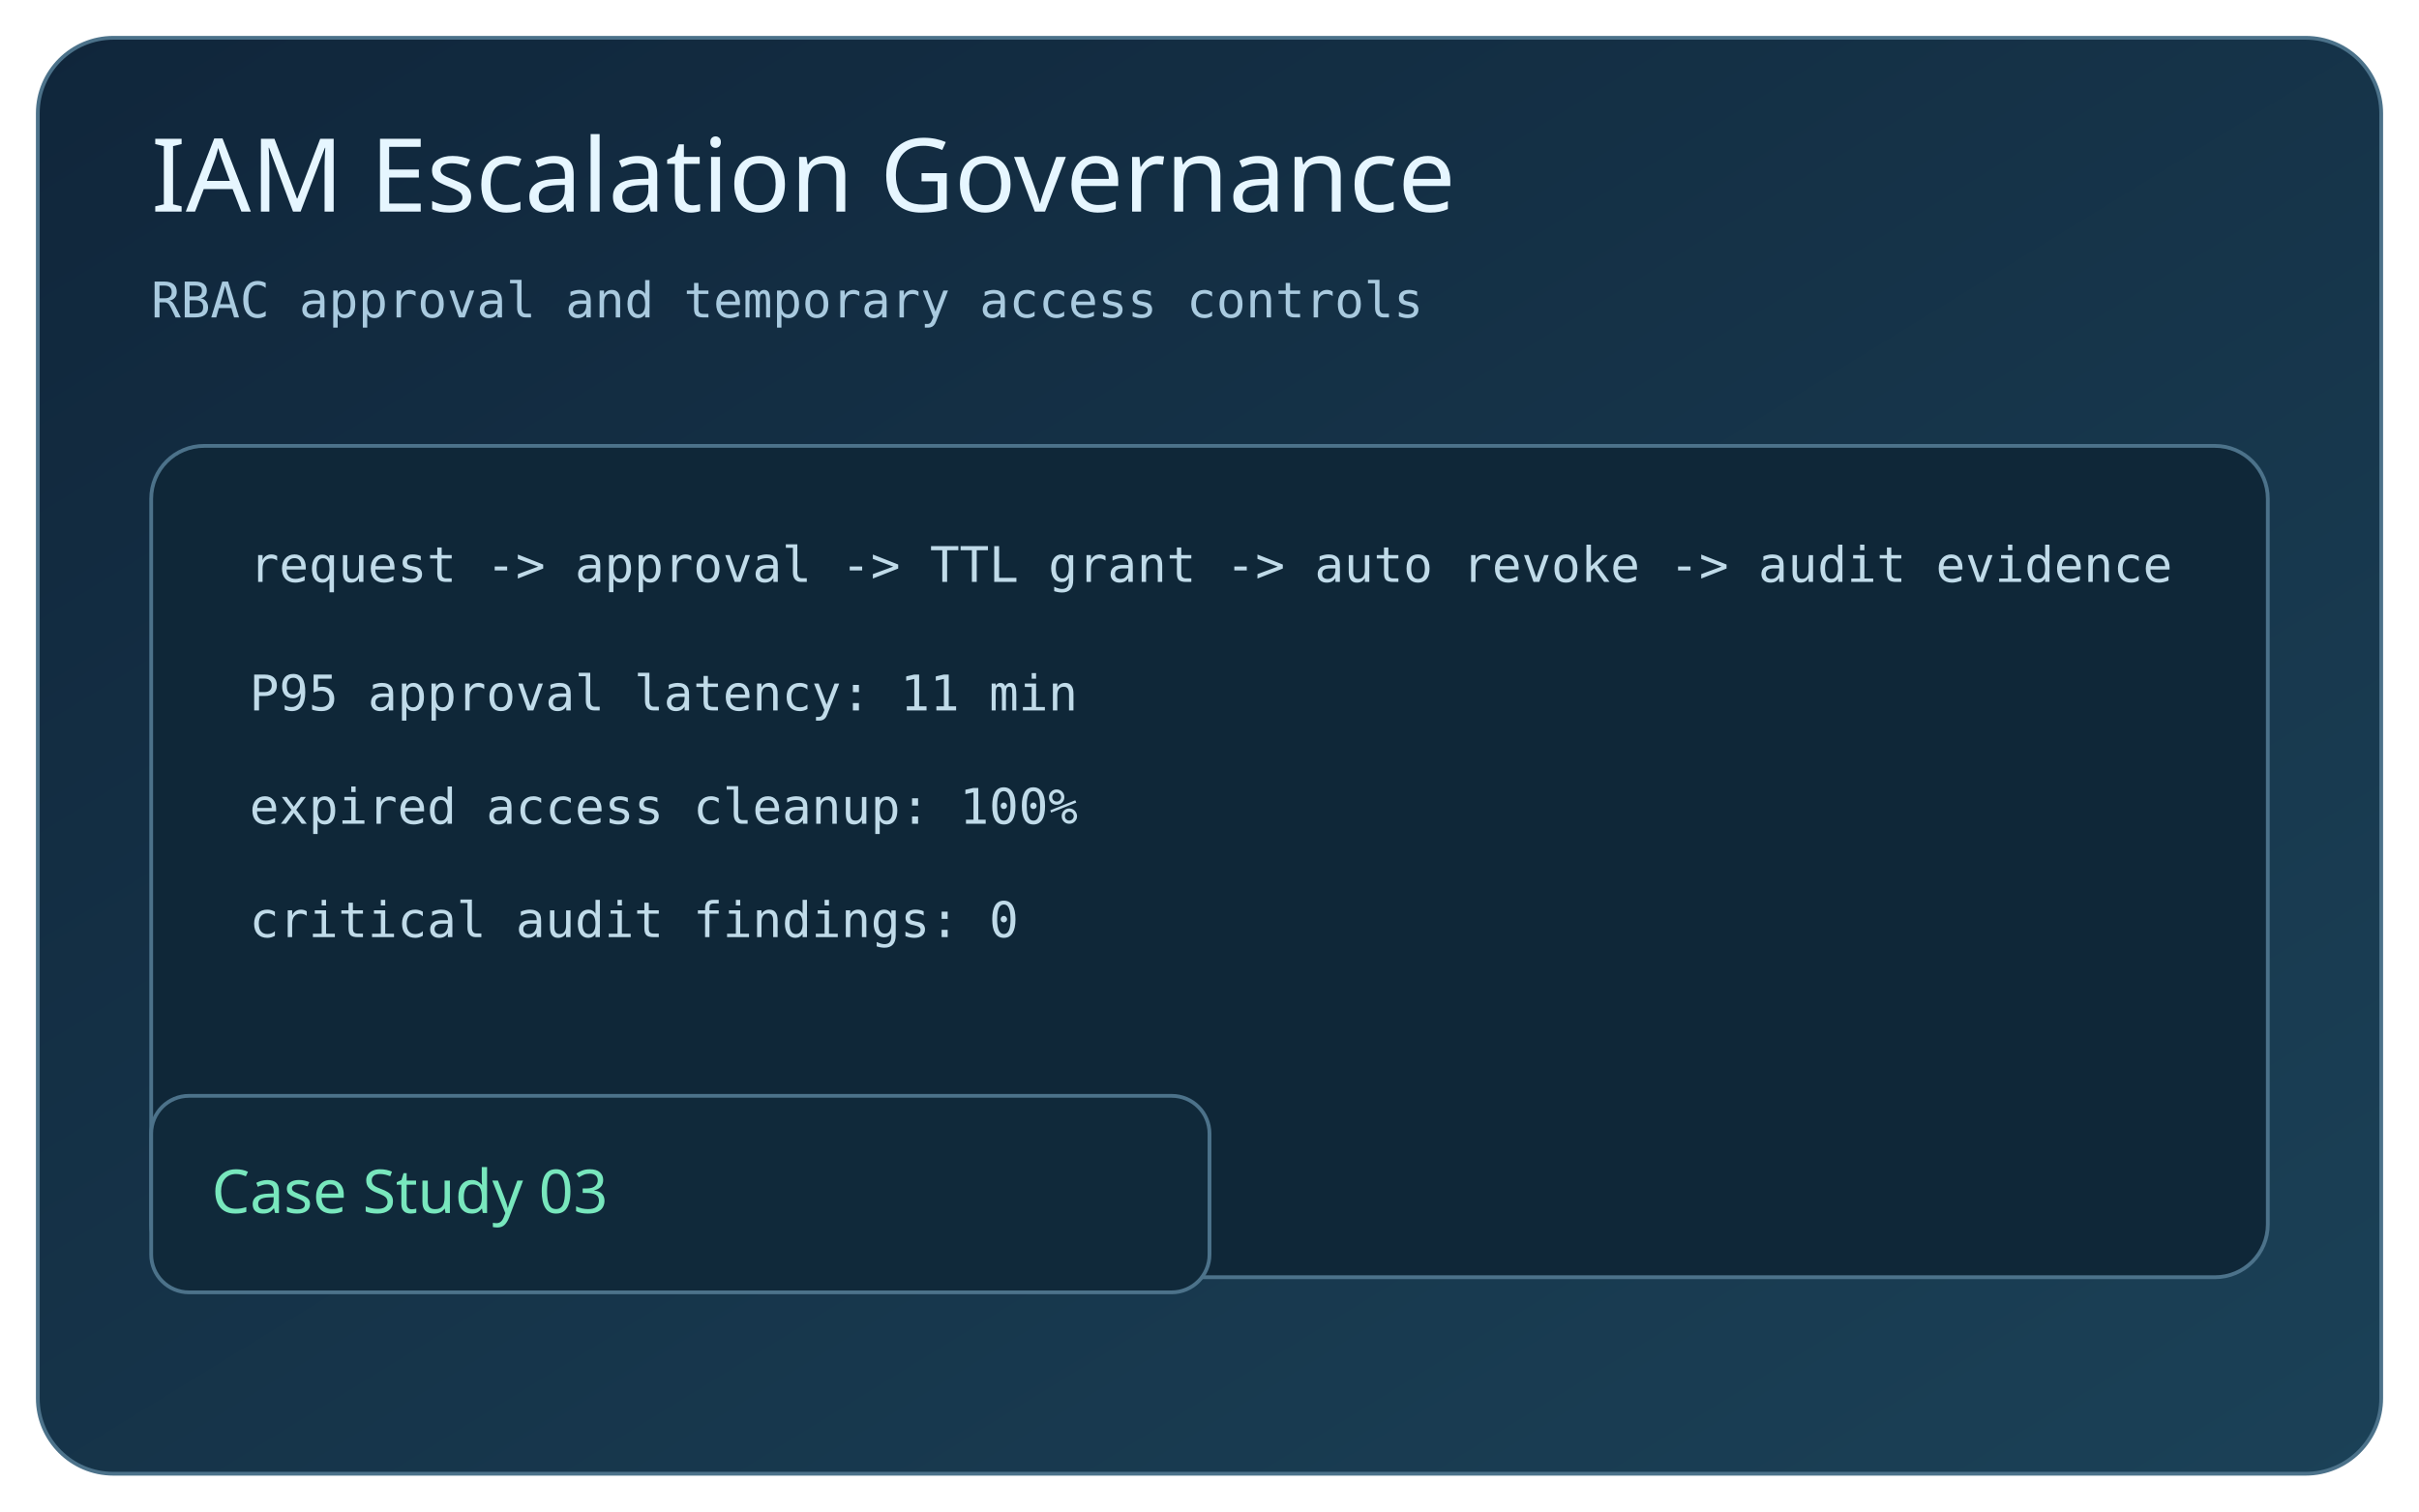
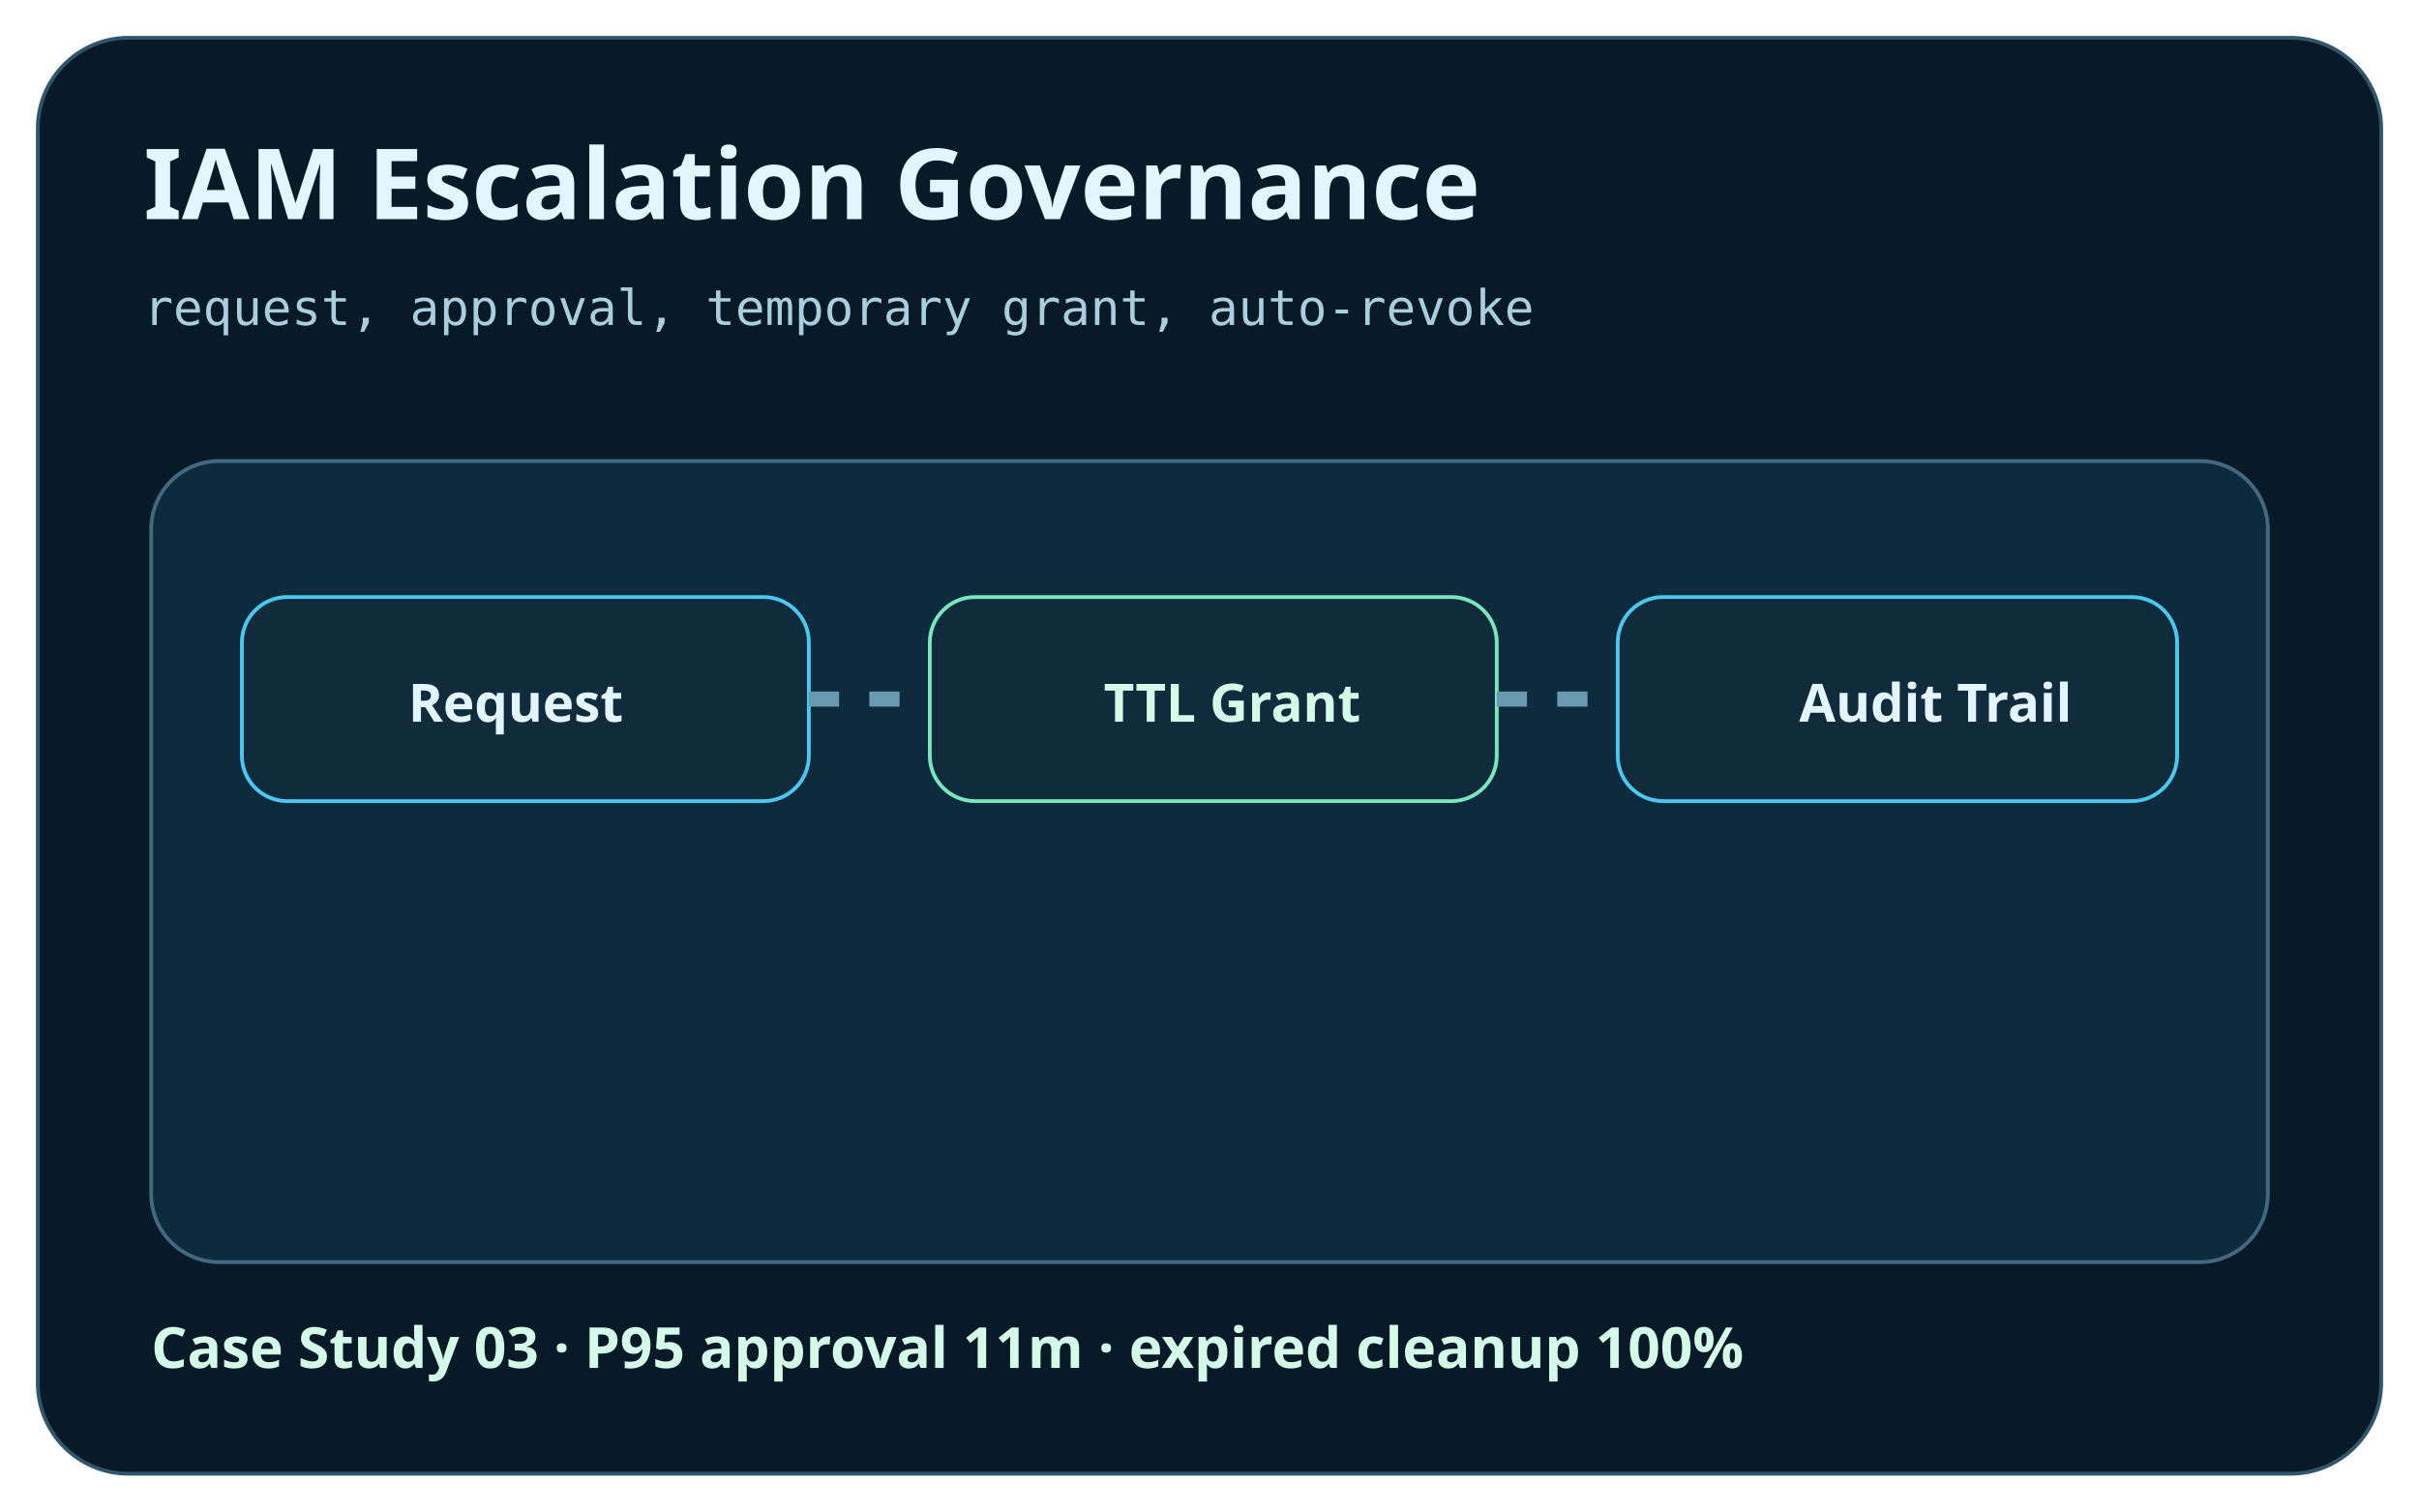
<svg xmlns="http://www.w3.org/2000/svg" width="640" height="400" viewBox="0 0 640 400" role="img" aria-label="IAM escalation governance case study thumbnail">
-   <defs>
-     <linearGradient id="g3" x1="0" y1="0" x2="1" y2="1">
-       <stop offset="0%" stop-color="#10263b" />
-       <stop offset="100%" stop-color="#1b4157" />
-     </linearGradient>
-   </defs>
-   <rect x="10" y="10" width="620" height="380" rx="20" fill="url(#g3)" stroke="#4c728a" />
-   <text x="40" y="56" font-family="Sora, sans-serif" font-size="27" fill="#e6f6ff">IAM Escalation Governance</text>
-   <text x="40" y="84" font-family="JetBrains Mono, monospace" font-size="13" fill="#a9cadf">RBAC approval and temporary access controls</text>
-   <rect x="40" y="118" width="560" height="220" rx="14" fill="#0f2738" stroke="#4c728a" />
-   <text x="66" y="154" font-family="JetBrains Mono, monospace" font-size="13" fill="#c0dbe9">request -&gt; approval -&gt; TTL grant -&gt; auto revoke -&gt; audit evidence</text>
-   <text x="66" y="188" font-family="JetBrains Mono, monospace" font-size="13" fill="#c0dbe9">P95 approval latency: 11 min</text>
-   <text x="66" y="218" font-family="JetBrains Mono, monospace" font-size="13" fill="#c0dbe9">expired access cleanup: 100%</text>
-   <text x="66" y="248" font-family="JetBrains Mono, monospace" font-size="13" fill="#c0dbe9">critical audit findings: 0</text>
-   <rect x="40" y="290" width="280" height="52" rx="10" fill="#10293a" stroke="#4c728a" />
-   <text x="56" y="321" font-family="Sora, sans-serif" font-size="16" fill="#78e7bd">Case Study 03</text>
+   <rect x="10" y="10" width="620" height="380" rx="24" fill="#081A27" stroke="#31566C" />
+   <text x="38" y="58" fill="#E3F5FF" font-family="Sora, sans-serif" font-size="26" font-weight="700">IAM Escalation Governance</text>
+   <text x="38" y="86" fill="#A9CFDF" font-family="JetBrains Mono, monospace" font-size="13">request, approval, temporary grant, auto-revoke</text>
+   <rect x="40" y="122" width="560" height="212" rx="18" fill="#0E2B3D" stroke="#426980" />
+   <rect x="64" y="158" width="150" height="54" rx="12" fill="#102B3C" stroke="#49C8F0" />
+   <rect x="246" y="158" width="150" height="54" rx="12" fill="#102B3C" stroke="#78E7BD" />
+   <rect x="428" y="158" width="148" height="54" rx="12" fill="#102B3C" stroke="#49C8F0" />
+   <text x="108" y="191" fill="#E3F5FF" font-family="Sora, sans-serif" font-size="14" font-weight="600">Request</text>
+   <text x="292" y="191" fill="#D4FAE8" font-family="Sora, sans-serif" font-size="14" font-weight="600">TTL Grant</text>
+   <text x="476" y="191" fill="#E3F5FF" font-family="Sora, sans-serif" font-size="14" font-weight="600">Audit Trail</text>
+   <path d="M214 185H246" stroke="#6A9AB2" stroke-width="4" stroke-dasharray="8 8" />
+   <path d="M396 185H428" stroke="#6A9AB2" stroke-width="4" stroke-dasharray="8 8" />
+   <text x="40" y="362" fill="#D4FAE8" font-family="Sora, sans-serif" font-size="15" font-weight="600">Case Study 03 · P95 approval 11m · expired cleanup 100%</text>
</svg>
